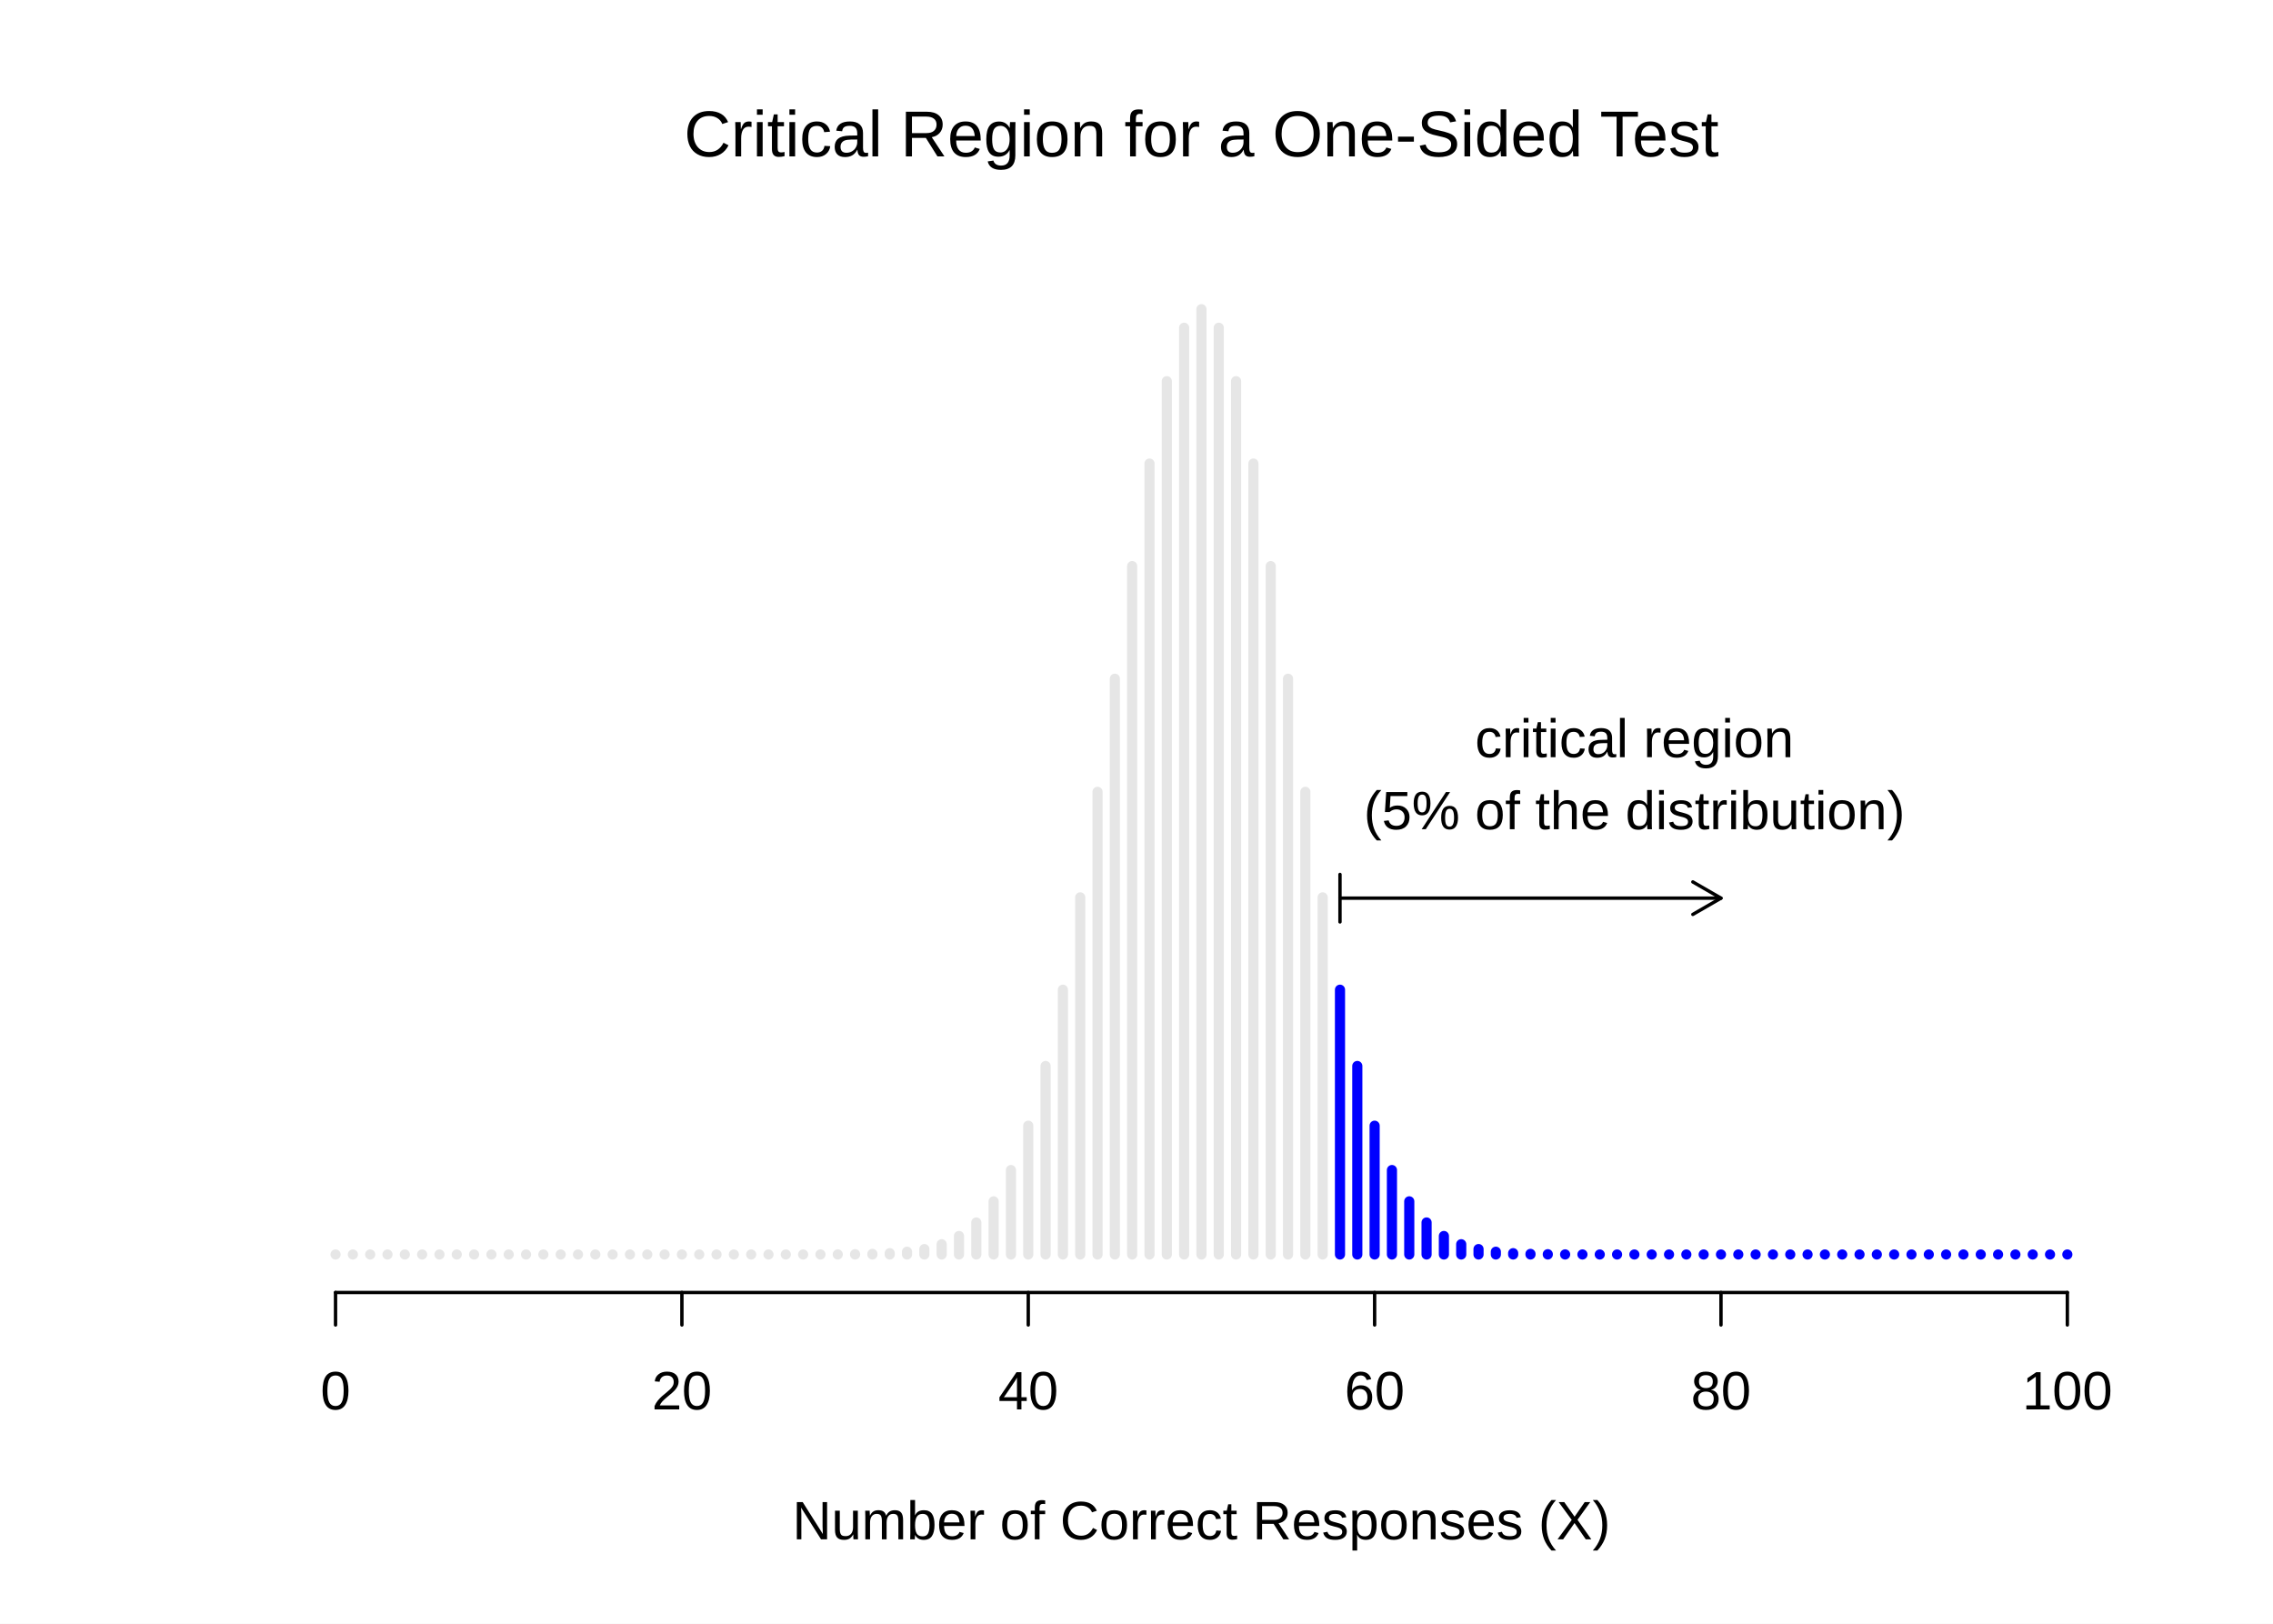
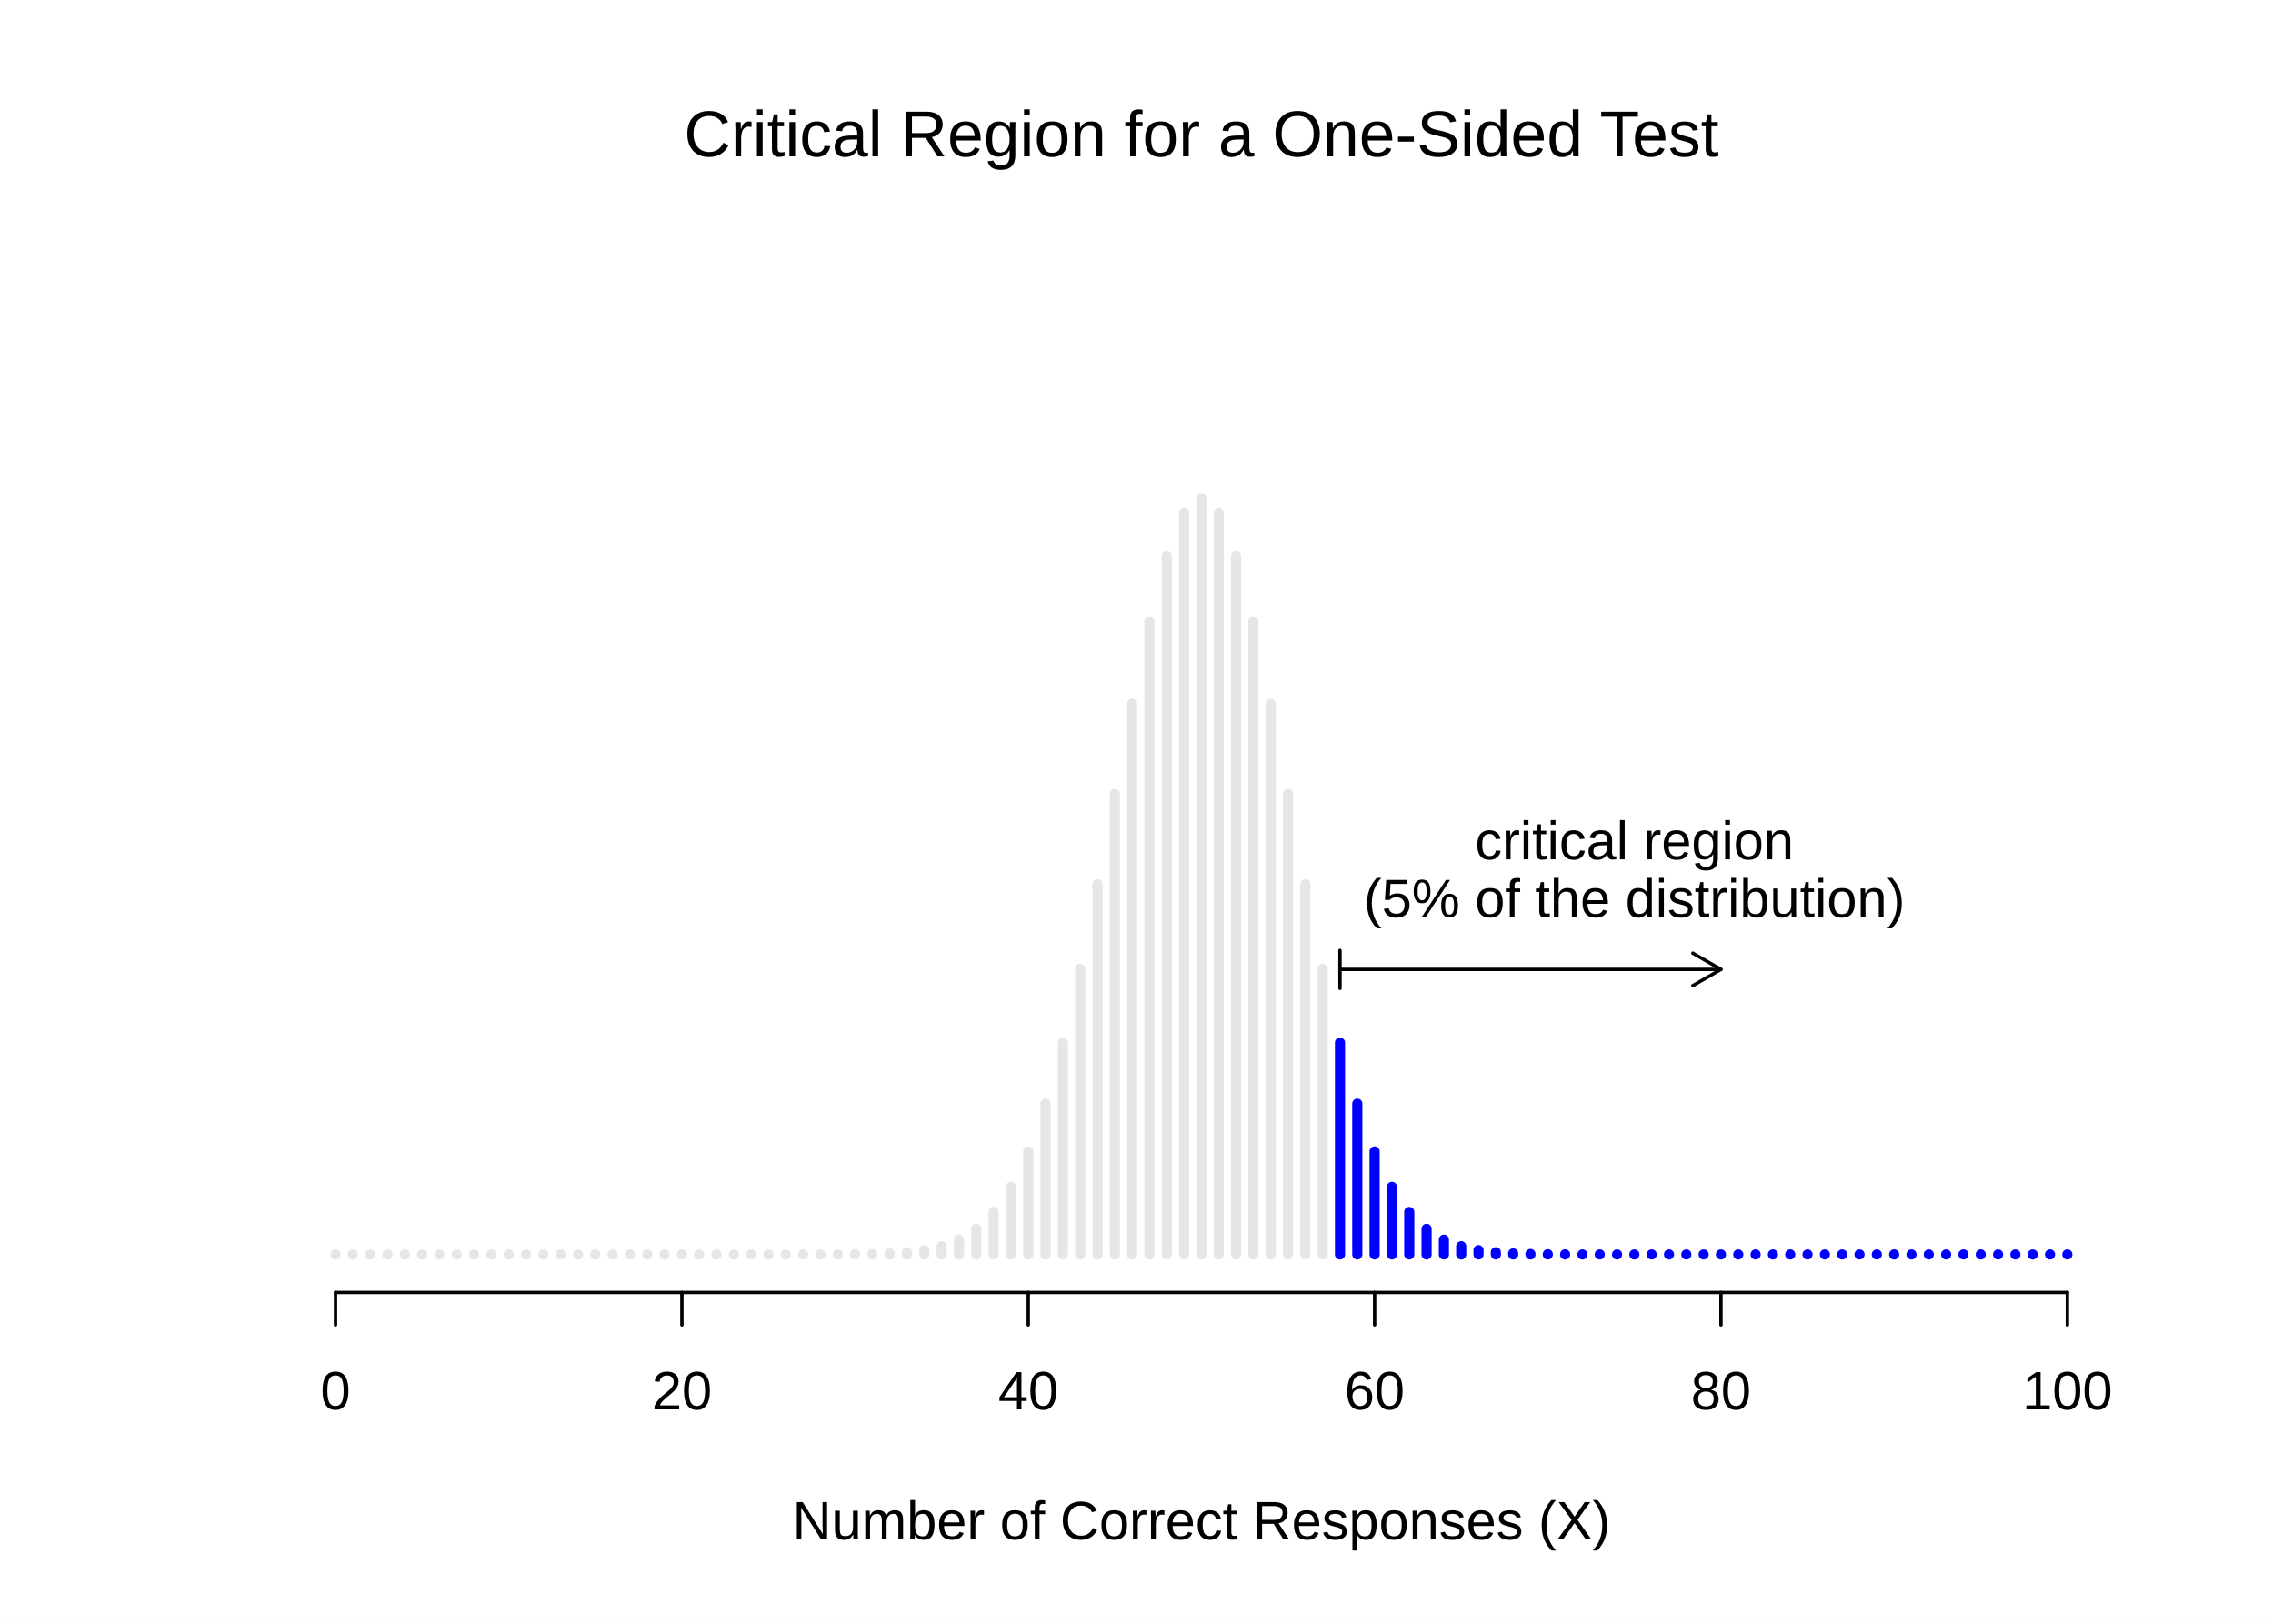
<svg xmlns="http://www.w3.org/2000/svg" class="svglite" width="504.00pt" height="360.00pt" viewBox="0 0 504.00 360.00">
  <defs>
    <style type="text/css">
    .svglite line, .svglite polyline, .svglite polygon, .svglite path, .svglite rect, .svglite circle {
      fill: none;
      stroke: #000000;
      stroke-linecap: round;
      stroke-linejoin: round;
      stroke-miterlimit: 10.00;
    }
    .svglite text {
      white-space: pre;
    }
  </style>
  </defs>
  <rect width="100%" height="100%" style="stroke: none; fill: #FFFFFF;" />
  <defs>
    <clipPath id="cpMC4wMHw1MDQuMDB8MC4wMHwzNjAuMDA=">
      <rect x="0.00" y="0.00" width="504.00" height="360.00" />
    </clipPath>
  </defs>
  <g clip-path="url(#cpMC4wMHw1MDQuMDB8MC4wMHwzNjAuMDA=)">
    <line x1="74.40" y1="286.56" x2="458.40" y2="286.56" style="stroke-width: 0.75;" />
    <line x1="74.40" y1="286.56" x2="74.40" y2="293.76" style="stroke-width: 0.75;" />
    <line x1="151.20" y1="286.56" x2="151.20" y2="293.76" style="stroke-width: 0.75;" />
    <line x1="228.00" y1="286.56" x2="228.00" y2="293.76" style="stroke-width: 0.75;" />
    <line x1="304.80" y1="286.56" x2="304.80" y2="293.76" style="stroke-width: 0.75;" />
    <line x1="381.60" y1="286.56" x2="381.60" y2="293.76" style="stroke-width: 0.75;" />
    <line x1="458.40" y1="286.56" x2="458.40" y2="293.76" style="stroke-width: 0.75;" />
    <text x="74.40" y="312.48" text-anchor="middle" style="font-size: 12.00px; font-family: &quot;Arial&quot;;" textLength="6.67px" lengthAdjust="spacingAndGlyphs">0</text>
    <text x="151.20" y="312.48" text-anchor="middle" style="font-size: 12.00px; font-family: &quot;Arial&quot;;" textLength="13.35px" lengthAdjust="spacingAndGlyphs">20</text>
    <text x="228.00" y="312.48" text-anchor="middle" style="font-size: 12.00px; font-family: &quot;Arial&quot;;" textLength="13.35px" lengthAdjust="spacingAndGlyphs">40</text>
    <text x="304.80" y="312.48" text-anchor="middle" style="font-size: 12.00px; font-family: &quot;Arial&quot;;" textLength="13.35px" lengthAdjust="spacingAndGlyphs">60</text>
    <text x="381.60" y="312.48" text-anchor="middle" style="font-size: 12.00px; font-family: &quot;Arial&quot;;" textLength="13.35px" lengthAdjust="spacingAndGlyphs">80</text>
    <text x="458.40" y="312.48" text-anchor="middle" style="font-size: 12.00px; font-family: &quot;Arial&quot;;" textLength="20.02px" lengthAdjust="spacingAndGlyphs">100</text>
    <text x="266.40" y="341.28" text-anchor="middle" style="font-size: 12.00px; font-family: &quot;Arial&quot;;" textLength="181.40px" lengthAdjust="spacingAndGlyphs">Number of Correct Responses (X)</text>
  </g>
  <defs>
    <clipPath id="cpNTkuMDR8NDczLjc2fDU5LjA0fDI4Ni41Ng==">
      <rect x="59.04" y="59.04" width="414.72" height="227.52" />
    </clipPath>
  </defs>
  <g clip-path="url(#cpNTkuMDR8NDczLjc2fDU5LjA0fDI4Ni41Ng==)">
    <line x1="74.40" y1="278.13" x2="74.40" y2="278.13" style="stroke-width: 2.25; stroke: #E6E6E6;" />
    <line x1="78.24" y1="278.13" x2="78.24" y2="278.13" style="stroke-width: 2.25; stroke: #E6E6E6;" />
    <line x1="82.08" y1="278.13" x2="82.08" y2="278.13" style="stroke-width: 2.25; stroke: #E6E6E6;" />
    <line x1="85.92" y1="278.13" x2="85.92" y2="278.13" style="stroke-width: 2.25; stroke: #E6E6E6;" />
    <line x1="89.76" y1="278.13" x2="89.76" y2="278.13" style="stroke-width: 2.25; stroke: #E6E6E6;" />
    <line x1="93.60" y1="278.13" x2="93.60" y2="278.13" style="stroke-width: 2.25; stroke: #E6E6E6;" />
    <line x1="97.44" y1="278.13" x2="97.44" y2="278.13" style="stroke-width: 2.25; stroke: #E6E6E6;" />
    <line x1="101.28" y1="278.13" x2="101.28" y2="278.13" style="stroke-width: 2.25; stroke: #E6E6E6;" />
    <line x1="105.12" y1="278.13" x2="105.12" y2="278.13" style="stroke-width: 2.25; stroke: #E6E6E6;" />
    <line x1="108.96" y1="278.13" x2="108.96" y2="278.13" style="stroke-width: 2.25; stroke: #E6E6E6;" />
    <line x1="112.80" y1="278.13" x2="112.80" y2="278.13" style="stroke-width: 2.25; stroke: #E6E6E6;" />
    <line x1="116.64" y1="278.13" x2="116.64" y2="278.13" style="stroke-width: 2.25; stroke: #E6E6E6;" />
    <line x1="120.48" y1="278.13" x2="120.48" y2="278.13" style="stroke-width: 2.25; stroke: #E6E6E6;" />
    <line x1="124.32" y1="278.13" x2="124.32" y2="278.13" style="stroke-width: 2.25; stroke: #E6E6E6;" />
    <line x1="128.16" y1="278.13" x2="128.16" y2="278.13" style="stroke-width: 2.25; stroke: #E6E6E6;" />
    <line x1="132.00" y1="278.13" x2="132.00" y2="278.13" style="stroke-width: 2.25; stroke: #E6E6E6;" />
    <line x1="135.84" y1="278.13" x2="135.84" y2="278.13" style="stroke-width: 2.25; stroke: #E6E6E6;" />
    <line x1="139.68" y1="278.13" x2="139.68" y2="278.13" style="stroke-width: 2.25; stroke: #E6E6E6;" />
    <line x1="143.52" y1="278.13" x2="143.52" y2="278.13" style="stroke-width: 2.25; stroke: #E6E6E6;" />
    <line x1="147.36" y1="278.13" x2="147.36" y2="278.13" style="stroke-width: 2.25; stroke: #E6E6E6;" />
    <line x1="151.20" y1="278.13" x2="151.20" y2="278.13" style="stroke-width: 2.25; stroke: #E6E6E6;" />
    <line x1="155.04" y1="278.13" x2="155.04" y2="278.13" style="stroke-width: 2.25; stroke: #E6E6E6;" />
    <line x1="158.88" y1="278.13" x2="158.88" y2="278.13" style="stroke-width: 2.25; stroke: #E6E6E6;" />
    <line x1="162.72" y1="278.13" x2="162.72" y2="278.13" style="stroke-width: 2.25; stroke: #E6E6E6;" />
    <line x1="166.56" y1="278.13" x2="166.56" y2="278.13" style="stroke-width: 2.25; stroke: #E6E6E6;" />
    <line x1="170.40" y1="278.13" x2="170.40" y2="278.13" style="stroke-width: 2.25; stroke: #E6E6E6;" />
    <line x1="174.24" y1="278.13" x2="174.24" y2="278.13" style="stroke-width: 2.25; stroke: #E6E6E6;" />
    <line x1="178.08" y1="278.13" x2="178.08" y2="278.13" style="stroke-width: 2.25; stroke: #E6E6E6;" />
-     <line x1="181.92" y1="278.13" x2="181.92" y2="278.12" style="stroke-width: 2.25; stroke: #E6E6E6;" />
+     <line x1="181.92" y1="278.13" x2="181.92" y2="278.13" style="stroke-width: 2.25; stroke: #E6E6E6;" />
    <line x1="185.76" y1="278.13" x2="185.76" y2="278.11" style="stroke-width: 2.25; stroke: #E6E6E6;" />
-     <line x1="189.60" y1="278.13" x2="189.60" y2="278.07" style="stroke-width: 2.25; stroke: #E6E6E6;" />
-     <line x1="193.44" y1="278.13" x2="193.44" y2="278.00" style="stroke-width: 2.25; stroke: #E6E6E6;" />
-     <line x1="197.28" y1="278.13" x2="197.28" y2="277.84" style="stroke-width: 2.25; stroke: #E6E6E6;" />
-     <line x1="201.12" y1="278.13" x2="201.12" y2="277.52" style="stroke-width: 2.25; stroke: #E6E6E6;" />
-     <line x1="204.96" y1="278.13" x2="204.96" y2="276.93" style="stroke-width: 2.25; stroke: #E6E6E6;" />
-     <line x1="208.80" y1="278.13" x2="208.80" y2="275.86" style="stroke-width: 2.25; stroke: #E6E6E6;" />
-     <line x1="212.64" y1="278.13" x2="212.64" y2="274.03" style="stroke-width: 2.25; stroke: #E6E6E6;" />
-     <line x1="216.48" y1="278.13" x2="216.48" y2="271.03" style="stroke-width: 2.25; stroke: #E6E6E6;" />
-     <line x1="220.32" y1="278.13" x2="220.32" y2="266.35" style="stroke-width: 2.25; stroke: #E6E6E6;" />
-     <line x1="224.16" y1="278.13" x2="224.16" y2="259.41" style="stroke-width: 2.25; stroke: #E6E6E6;" />
-     <line x1="228.00" y1="278.13" x2="228.00" y2="249.58" style="stroke-width: 2.25; stroke: #E6E6E6;" />
-     <line x1="231.84" y1="278.13" x2="231.84" y2="236.34" style="stroke-width: 2.25; stroke: #E6E6E6;" />
-     <line x1="235.68" y1="278.13" x2="235.68" y2="219.43" style="stroke-width: 2.25; stroke: #E6E6E6;" />
-     <line x1="239.52" y1="278.13" x2="239.52" y2="198.95" style="stroke-width: 2.25; stroke: #E6E6E6;" />
-     <line x1="243.36" y1="278.13" x2="243.36" y2="175.56" style="stroke-width: 2.25; stroke: #E6E6E6;" />
-     <line x1="247.20" y1="278.13" x2="247.20" y2="150.48" style="stroke-width: 2.25; stroke: #E6E6E6;" />
-     <line x1="251.04" y1="278.13" x2="251.04" y2="125.51" style="stroke-width: 2.25; stroke: #E6E6E6;" />
-     <line x1="254.88" y1="278.13" x2="254.88" y2="102.78" style="stroke-width: 2.25; stroke: #E6E6E6;" />
-     <line x1="258.72" y1="278.13" x2="258.72" y2="84.51" style="stroke-width: 2.25; stroke: #E6E6E6;" />
-     <line x1="262.56" y1="278.13" x2="262.56" y2="72.66" style="stroke-width: 2.25; stroke: #E6E6E6;" />
-     <line x1="266.40" y1="278.13" x2="266.40" y2="68.55" style="stroke-width: 2.25; stroke: #E6E6E6;" />
-     <line x1="270.24" y1="278.13" x2="270.24" y2="72.66" style="stroke-width: 2.25; stroke: #E6E6E6;" />
-     <line x1="274.08" y1="278.13" x2="274.08" y2="84.51" style="stroke-width: 2.25; stroke: #E6E6E6;" />
-     <line x1="277.92" y1="278.13" x2="277.92" y2="102.78" style="stroke-width: 2.25; stroke: #E6E6E6;" />
-     <line x1="281.76" y1="278.13" x2="281.76" y2="125.51" style="stroke-width: 2.25; stroke: #E6E6E6;" />
-     <line x1="285.60" y1="278.13" x2="285.60" y2="150.48" style="stroke-width: 2.25; stroke: #E6E6E6;" />
-     <line x1="289.44" y1="278.13" x2="289.44" y2="175.56" style="stroke-width: 2.25; stroke: #E6E6E6;" />
-     <line x1="293.28" y1="278.13" x2="293.28" y2="198.95" style="stroke-width: 2.25; stroke: #E6E6E6;" />
-     <line x1="297.12" y1="278.13" x2="297.12" y2="219.43" style="stroke-width: 2.25; stroke: #0000FF;" />
-     <line x1="300.96" y1="278.13" x2="300.96" y2="236.34" style="stroke-width: 2.25; stroke: #0000FF;" />
-     <line x1="304.80" y1="278.13" x2="304.80" y2="249.58" style="stroke-width: 2.25; stroke: #0000FF;" />
-     <line x1="308.64" y1="278.13" x2="308.64" y2="259.41" style="stroke-width: 2.25; stroke: #0000FF;" />
-     <line x1="312.48" y1="278.13" x2="312.48" y2="266.35" style="stroke-width: 2.25; stroke: #0000FF;" />
-     <line x1="316.32" y1="278.13" x2="316.32" y2="271.03" style="stroke-width: 2.25; stroke: #0000FF;" />
-     <line x1="320.16" y1="278.13" x2="320.16" y2="274.03" style="stroke-width: 2.25; stroke: #0000FF;" />
-     <line x1="324.00" y1="278.13" x2="324.00" y2="275.86" style="stroke-width: 2.25; stroke: #0000FF;" />
-     <line x1="327.84" y1="278.13" x2="327.84" y2="276.93" style="stroke-width: 2.25; stroke: #0000FF;" />
-     <line x1="331.68" y1="278.13" x2="331.68" y2="277.52" style="stroke-width: 2.25; stroke: #0000FF;" />
-     <line x1="335.52" y1="278.13" x2="335.52" y2="277.84" style="stroke-width: 2.25; stroke: #0000FF;" />
-     <line x1="339.36" y1="278.13" x2="339.36" y2="278.00" style="stroke-width: 2.25; stroke: #0000FF;" />
-     <line x1="343.20" y1="278.13" x2="343.20" y2="278.07" style="stroke-width: 2.25; stroke: #0000FF;" />
+     <line x1="189.60" y1="278.13" x2="189.60" y2="278.08" style="stroke-width: 2.25; stroke: #E6E6E6;" />
+     <line x1="193.44" y1="278.13" x2="193.44" y2="278.02" style="stroke-width: 2.25; stroke: #E6E6E6;" />
+     <line x1="197.28" y1="278.13" x2="197.28" y2="277.90" style="stroke-width: 2.25; stroke: #E6E6E6;" />
+     <line x1="201.12" y1="278.13" x2="201.12" y2="277.64" style="stroke-width: 2.25; stroke: #E6E6E6;" />
+     <line x1="204.96" y1="278.13" x2="204.96" y2="277.17" style="stroke-width: 2.25; stroke: #E6E6E6;" />
+     <line x1="208.80" y1="278.13" x2="208.80" y2="276.31" style="stroke-width: 2.25; stroke: #E6E6E6;" />
+     <line x1="212.64" y1="278.13" x2="212.64" y2="274.85" style="stroke-width: 2.25; stroke: #E6E6E6;" />
+     <line x1="216.48" y1="278.13" x2="216.48" y2="272.45" style="stroke-width: 2.25; stroke: #E6E6E6;" />
+     <line x1="220.32" y1="278.13" x2="220.32" y2="268.71" style="stroke-width: 2.25; stroke: #E6E6E6;" />
+     <line x1="224.16" y1="278.13" x2="224.16" y2="263.15" style="stroke-width: 2.25; stroke: #E6E6E6;" />
+     <line x1="228.00" y1="278.13" x2="228.00" y2="255.29" style="stroke-width: 2.25; stroke: #E6E6E6;" />
+     <line x1="231.84" y1="278.13" x2="231.84" y2="244.70" style="stroke-width: 2.25; stroke: #E6E6E6;" />
+     <line x1="235.68" y1="278.13" x2="235.68" y2="231.17" style="stroke-width: 2.25; stroke: #E6E6E6;" />
+     <line x1="239.52" y1="278.13" x2="239.52" y2="214.79" style="stroke-width: 2.25; stroke: #E6E6E6;" />
+     <line x1="243.36" y1="278.13" x2="243.36" y2="196.07" style="stroke-width: 2.25; stroke: #E6E6E6;" />
+     <line x1="247.20" y1="278.13" x2="247.20" y2="176.01" style="stroke-width: 2.25; stroke: #E6E6E6;" />
+     <line x1="251.04" y1="278.13" x2="251.04" y2="156.03" style="stroke-width: 2.25; stroke: #E6E6E6;" />
+     <line x1="254.88" y1="278.13" x2="254.88" y2="137.85" style="stroke-width: 2.25; stroke: #E6E6E6;" />
+     <line x1="258.72" y1="278.13" x2="258.72" y2="123.24" style="stroke-width: 2.25; stroke: #E6E6E6;" />
+     <line x1="262.56" y1="278.13" x2="262.56" y2="113.75" style="stroke-width: 2.25; stroke: #E6E6E6;" />
+     <line x1="266.40" y1="278.13" x2="266.40" y2="110.47" style="stroke-width: 2.25; stroke: #E6E6E6;" />
+     <line x1="270.24" y1="278.13" x2="270.24" y2="113.75" style="stroke-width: 2.25; stroke: #E6E6E6;" />
+     <line x1="274.08" y1="278.13" x2="274.08" y2="123.24" style="stroke-width: 2.25; stroke: #E6E6E6;" />
+     <line x1="277.92" y1="278.13" x2="277.92" y2="137.85" style="stroke-width: 2.25; stroke: #E6E6E6;" />
+     <line x1="281.76" y1="278.13" x2="281.76" y2="156.03" style="stroke-width: 2.25; stroke: #E6E6E6;" />
+     <line x1="285.60" y1="278.13" x2="285.60" y2="176.01" style="stroke-width: 2.25; stroke: #E6E6E6;" />
+     <line x1="289.44" y1="278.13" x2="289.44" y2="196.07" style="stroke-width: 2.25; stroke: #E6E6E6;" />
+     <line x1="293.28" y1="278.13" x2="293.28" y2="214.79" style="stroke-width: 2.25; stroke: #E6E6E6;" />
+     <line x1="297.12" y1="278.13" x2="297.12" y2="231.17" style="stroke-width: 2.25; stroke: #0000FF;" />
+     <line x1="300.96" y1="278.13" x2="300.96" y2="244.70" style="stroke-width: 2.25; stroke: #0000FF;" />
+     <line x1="304.80" y1="278.13" x2="304.80" y2="255.29" style="stroke-width: 2.25; stroke: #0000FF;" />
+     <line x1="308.64" y1="278.13" x2="308.64" y2="263.15" style="stroke-width: 2.25; stroke: #0000FF;" />
+     <line x1="312.48" y1="278.13" x2="312.48" y2="268.71" style="stroke-width: 2.25; stroke: #0000FF;" />
+     <line x1="316.32" y1="278.13" x2="316.32" y2="272.45" style="stroke-width: 2.25; stroke: #0000FF;" />
+     <line x1="320.16" y1="278.13" x2="320.16" y2="274.85" style="stroke-width: 2.25; stroke: #0000FF;" />
+     <line x1="324.00" y1="278.13" x2="324.00" y2="276.31" style="stroke-width: 2.25; stroke: #0000FF;" />
+     <line x1="327.84" y1="278.13" x2="327.84" y2="277.17" style="stroke-width: 2.25; stroke: #0000FF;" />
+     <line x1="331.68" y1="278.13" x2="331.68" y2="277.64" style="stroke-width: 2.25; stroke: #0000FF;" />
+     <line x1="335.52" y1="278.13" x2="335.52" y2="277.90" style="stroke-width: 2.25; stroke: #0000FF;" />
+     <line x1="339.36" y1="278.13" x2="339.36" y2="278.02" style="stroke-width: 2.25; stroke: #0000FF;" />
+     <line x1="343.20" y1="278.13" x2="343.20" y2="278.08" style="stroke-width: 2.25; stroke: #0000FF;" />
    <line x1="347.04" y1="278.13" x2="347.04" y2="278.11" style="stroke-width: 2.25; stroke: #0000FF;" />
-     <line x1="350.88" y1="278.13" x2="350.88" y2="278.12" style="stroke-width: 2.25; stroke: #0000FF;" />
+     <line x1="350.88" y1="278.13" x2="350.88" y2="278.13" style="stroke-width: 2.25; stroke: #0000FF;" />
    <line x1="354.72" y1="278.13" x2="354.72" y2="278.13" style="stroke-width: 2.25; stroke: #0000FF;" />
    <line x1="358.56" y1="278.13" x2="358.56" y2="278.13" style="stroke-width: 2.25; stroke: #0000FF;" />
    <line x1="362.40" y1="278.13" x2="362.40" y2="278.13" style="stroke-width: 2.25; stroke: #0000FF;" />
    <line x1="366.24" y1="278.13" x2="366.24" y2="278.13" style="stroke-width: 2.25; stroke: #0000FF;" />
    <line x1="370.08" y1="278.13" x2="370.08" y2="278.13" style="stroke-width: 2.25; stroke: #0000FF;" />
    <line x1="373.92" y1="278.13" x2="373.92" y2="278.13" style="stroke-width: 2.25; stroke: #0000FF;" />
    <line x1="377.76" y1="278.13" x2="377.76" y2="278.13" style="stroke-width: 2.25; stroke: #0000FF;" />
    <line x1="381.60" y1="278.13" x2="381.60" y2="278.13" style="stroke-width: 2.25; stroke: #0000FF;" />
    <line x1="385.44" y1="278.13" x2="385.44" y2="278.13" style="stroke-width: 2.25; stroke: #0000FF;" />
    <line x1="389.28" y1="278.13" x2="389.28" y2="278.13" style="stroke-width: 2.25; stroke: #0000FF;" />
    <line x1="393.12" y1="278.13" x2="393.12" y2="278.13" style="stroke-width: 2.25; stroke: #0000FF;" />
    <line x1="396.96" y1="278.13" x2="396.96" y2="278.13" style="stroke-width: 2.25; stroke: #0000FF;" />
    <line x1="400.80" y1="278.13" x2="400.80" y2="278.13" style="stroke-width: 2.25; stroke: #0000FF;" />
    <line x1="404.64" y1="278.13" x2="404.64" y2="278.13" style="stroke-width: 2.25; stroke: #0000FF;" />
    <line x1="408.48" y1="278.13" x2="408.48" y2="278.13" style="stroke-width: 2.25; stroke: #0000FF;" />
    <line x1="412.32" y1="278.13" x2="412.32" y2="278.13" style="stroke-width: 2.25; stroke: #0000FF;" />
    <line x1="416.16" y1="278.13" x2="416.16" y2="278.13" style="stroke-width: 2.25; stroke: #0000FF;" />
    <line x1="420.00" y1="278.13" x2="420.00" y2="278.13" style="stroke-width: 2.25; stroke: #0000FF;" />
    <line x1="423.84" y1="278.13" x2="423.84" y2="278.13" style="stroke-width: 2.25; stroke: #0000FF;" />
    <line x1="427.68" y1="278.13" x2="427.68" y2="278.13" style="stroke-width: 2.25; stroke: #0000FF;" />
    <line x1="431.52" y1="278.13" x2="431.52" y2="278.13" style="stroke-width: 2.25; stroke: #0000FF;" />
    <line x1="435.36" y1="278.13" x2="435.36" y2="278.13" style="stroke-width: 2.25; stroke: #0000FF;" />
    <line x1="439.20" y1="278.13" x2="439.20" y2="278.13" style="stroke-width: 2.25; stroke: #0000FF;" />
    <line x1="443.04" y1="278.13" x2="443.04" y2="278.13" style="stroke-width: 2.25; stroke: #0000FF;" />
    <line x1="446.88" y1="278.13" x2="446.88" y2="278.13" style="stroke-width: 2.25; stroke: #0000FF;" />
    <line x1="450.72" y1="278.13" x2="450.72" y2="278.13" style="stroke-width: 2.25; stroke: #0000FF;" />
    <line x1="454.56" y1="278.13" x2="454.56" y2="278.13" style="stroke-width: 2.25; stroke: #0000FF;" />
    <line x1="458.40" y1="278.13" x2="458.40" y2="278.13" style="stroke-width: 2.25; stroke: #0000FF;" />
-     <line x1="297.12" y1="199.13" x2="381.60" y2="199.13" style="stroke-width: 0.75;" />
-     <polyline points="375.36,202.73 381.60,199.13 375.36,195.53 " style="stroke-width: 0.75;" />
-     <polyline points="297.12,204.40 297.12,193.87 " style="stroke-width: 0.75;" />
-     <text x="362.40" y="167.88" text-anchor="middle" style="font-size: 12.00px; font-family: &quot;Arial&quot;;" textLength="70.68px" lengthAdjust="spacingAndGlyphs">critical region</text>
-     <text x="362.40" y="183.85" text-anchor="middle" style="font-size: 12.00px; font-family: &quot;Arial&quot;;" textLength="120.05px" lengthAdjust="spacingAndGlyphs">(5% of the distribution)</text>
+     <line x1="297.12" y1="214.93" x2="381.60" y2="214.93" style="stroke-width: 0.75;" />
+     <polyline points="375.36,218.53 381.60,214.93 375.36,211.33 " style="stroke-width: 0.75;" />
+     <polyline points="297.12,219.15 297.12,210.72 " style="stroke-width: 0.75;" />
+     <text x="362.40" y="190.52" text-anchor="middle" style="font-size: 12.00px; font-family: &quot;Arial&quot;;" textLength="70.68px" lengthAdjust="spacingAndGlyphs">critical region</text>
+     <text x="362.40" y="203.34" text-anchor="middle" style="font-size: 12.00px; font-family: &quot;Arial&quot;;" textLength="120.05px" lengthAdjust="spacingAndGlyphs">(5% of the distribution)</text>
  </g>
  <g clip-path="url(#cpMC4wMHw1MDQuMDB8MC4wMHwzNjAuMDA=)">
    <text x="266.40" y="34.68" text-anchor="middle" style="font-size: 14.40px; font-family: &quot;Arial&quot;;" textLength="231.17px" lengthAdjust="spacingAndGlyphs">Critical Region for a One-Sided Test</text>
  </g>
</svg>
